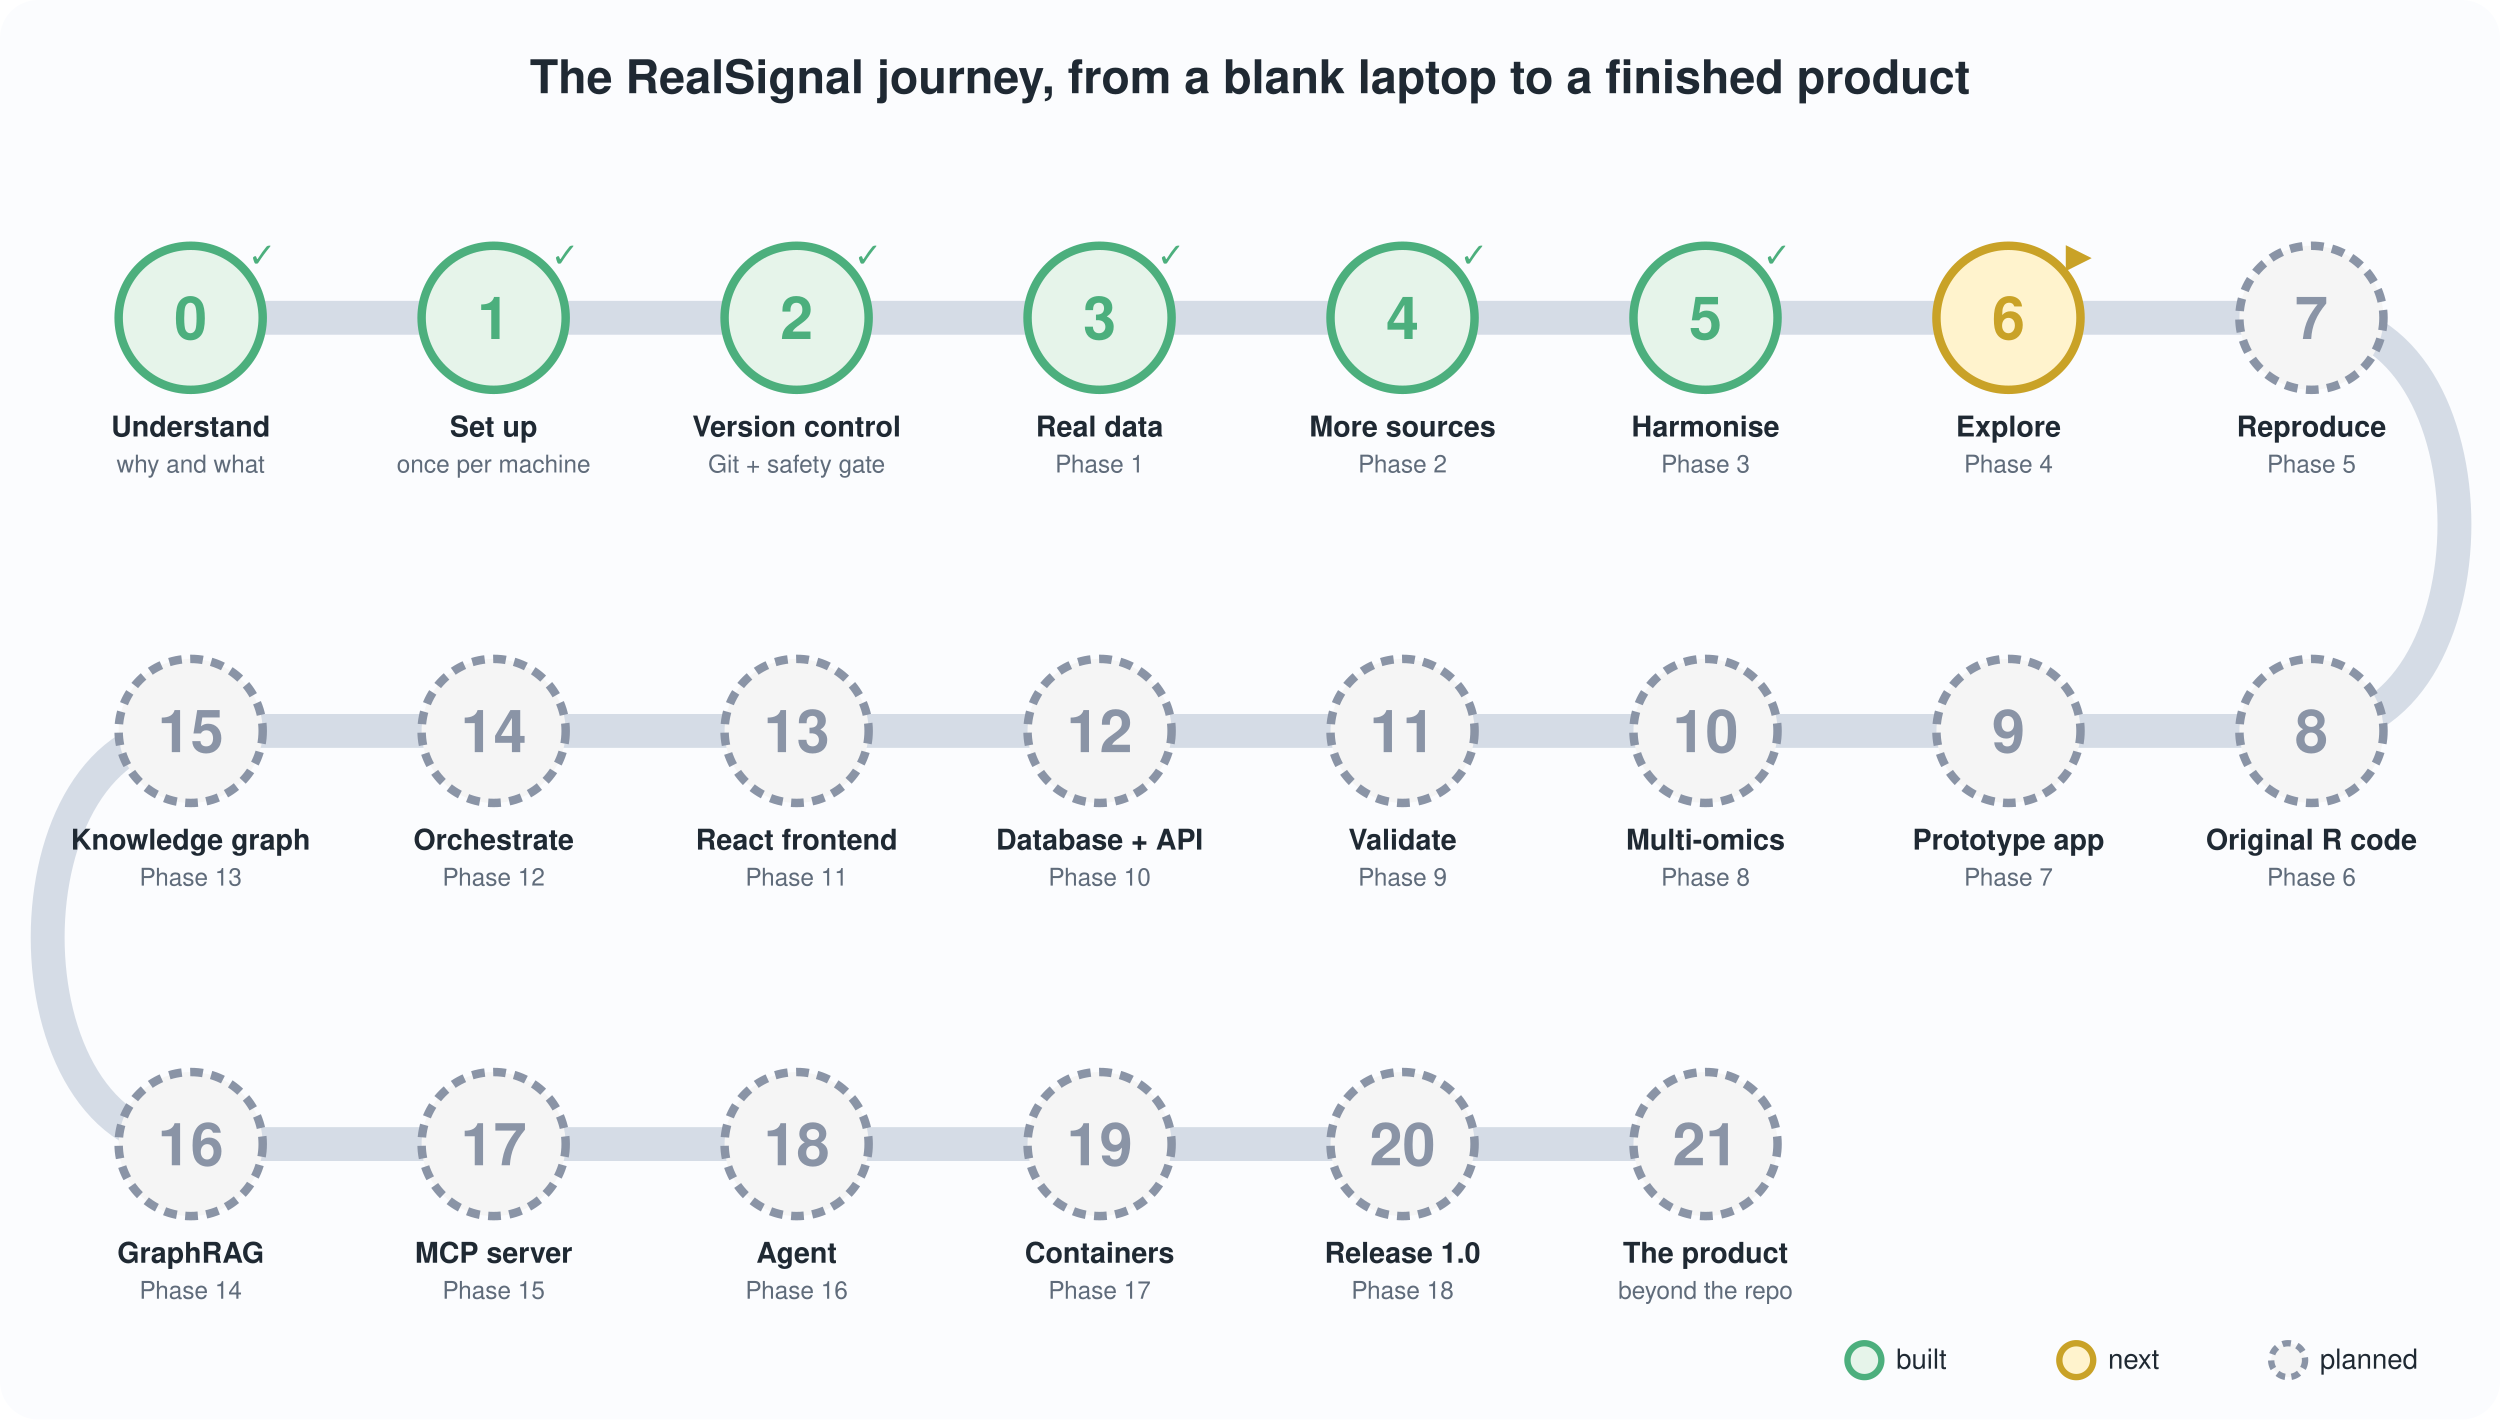
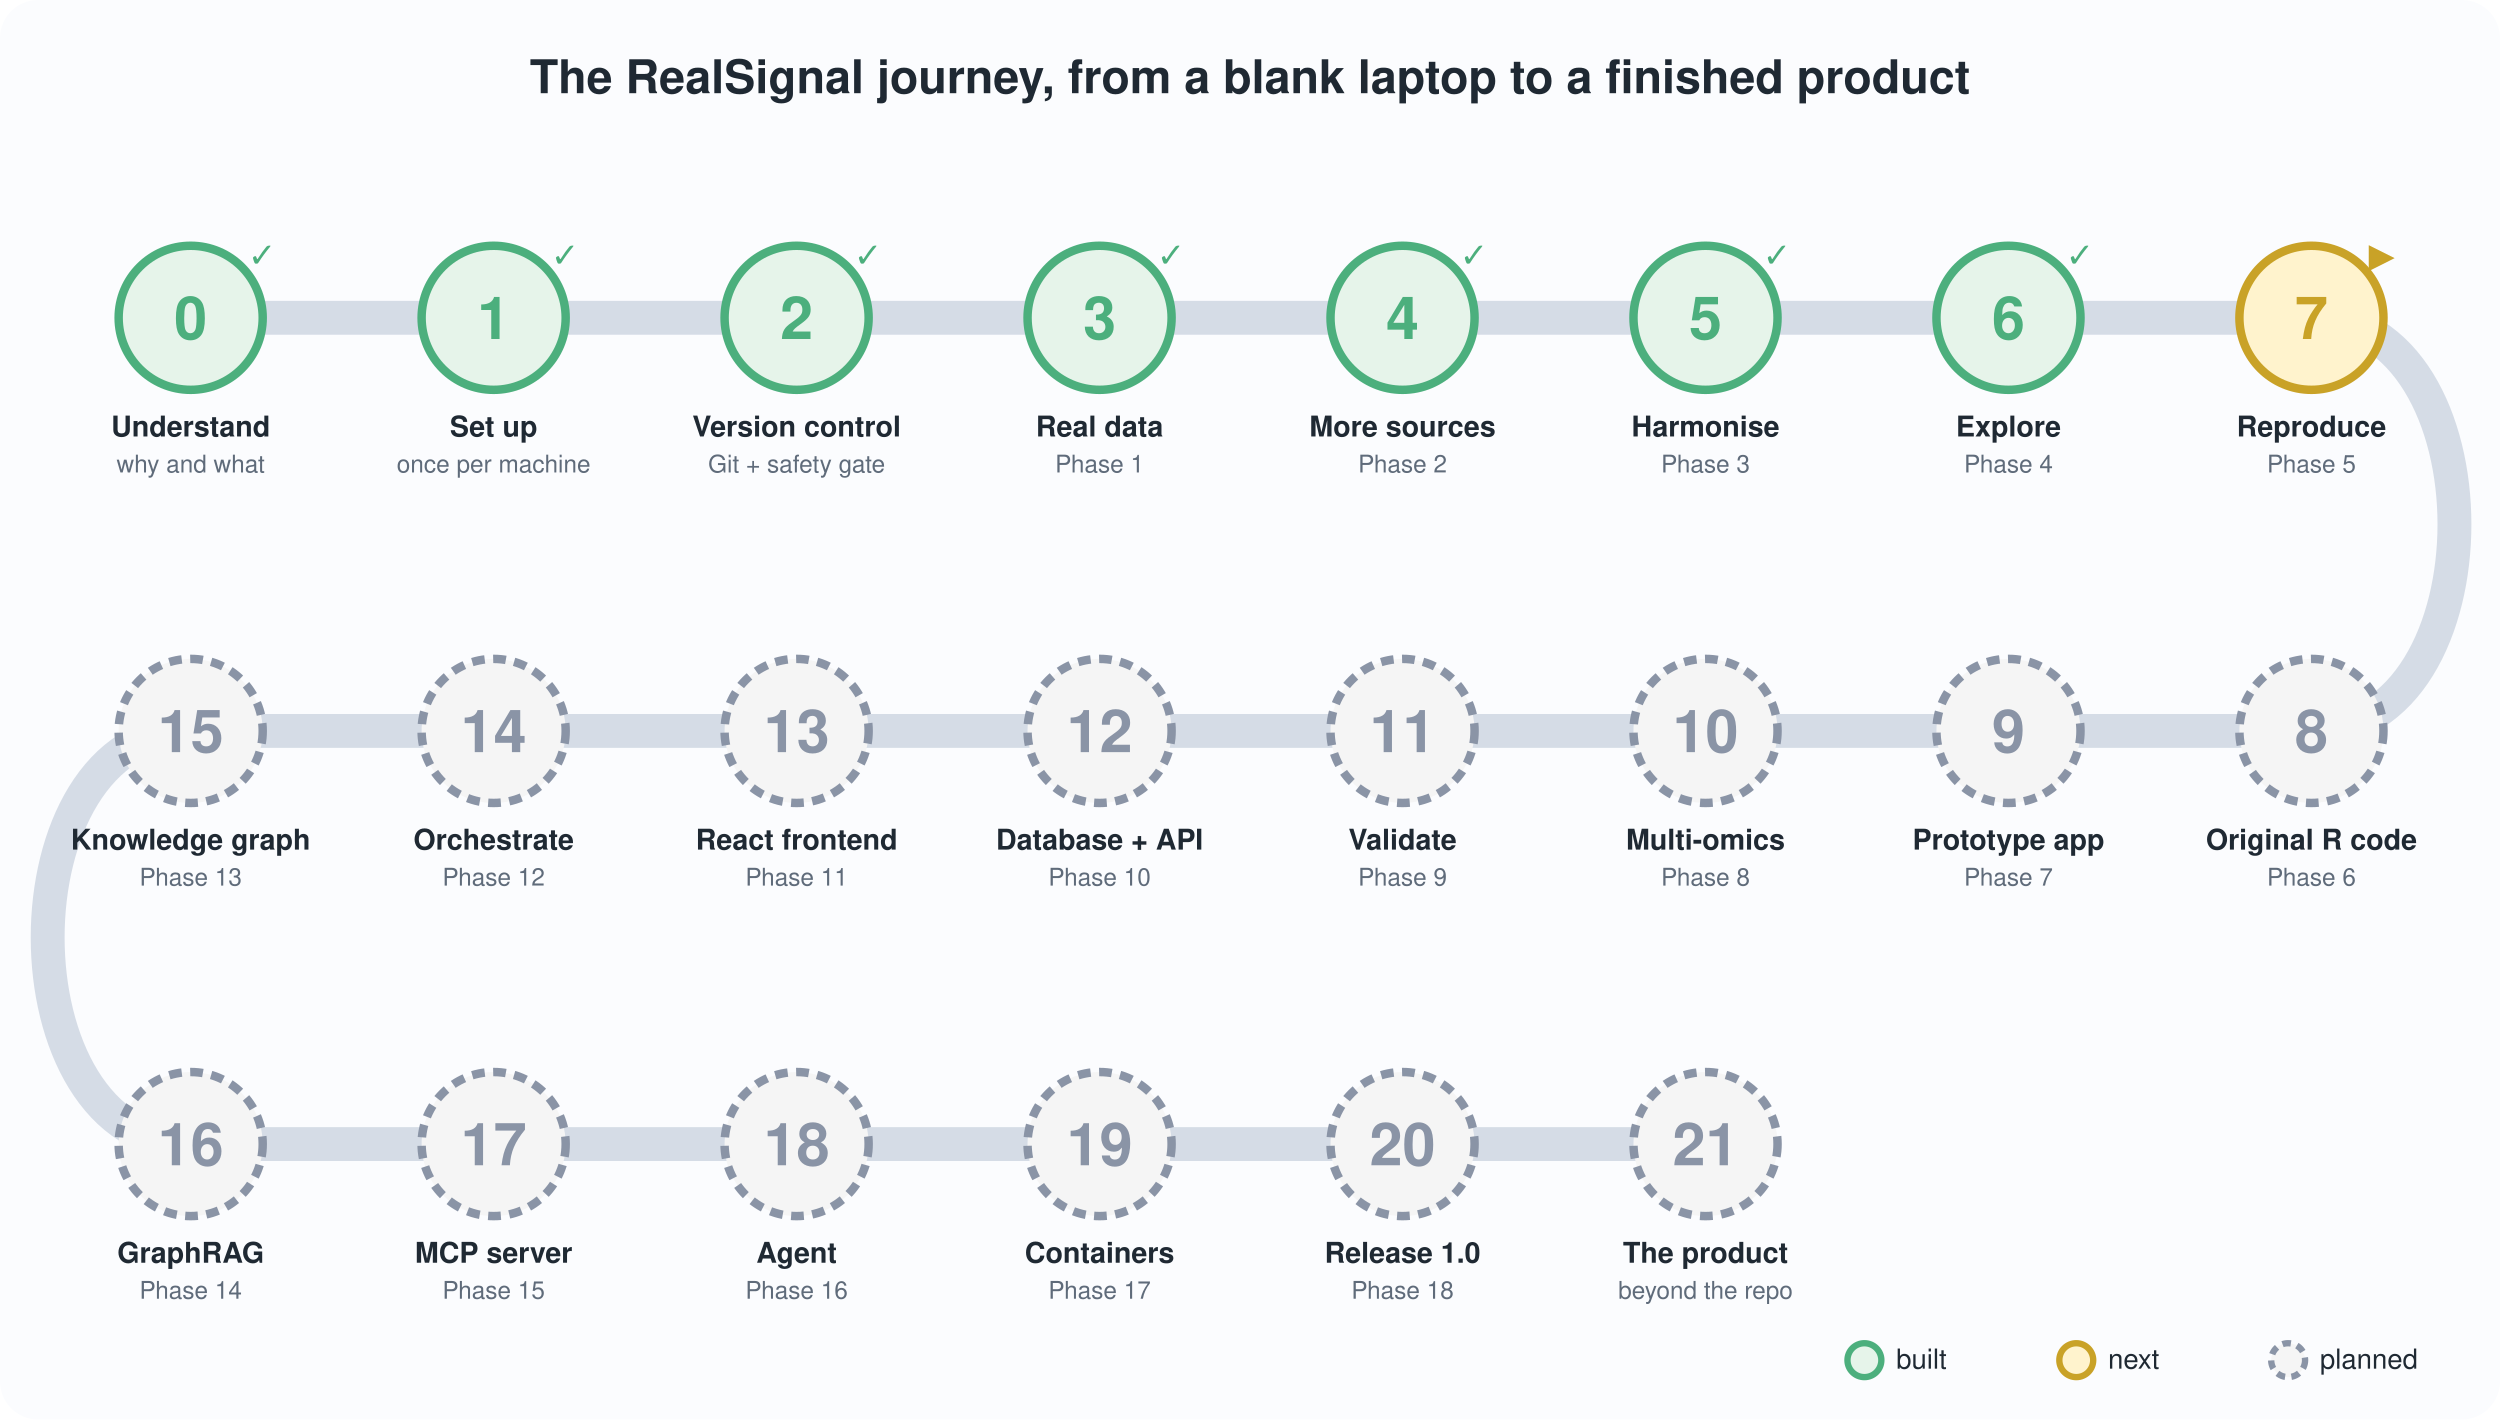
<svg xmlns="http://www.w3.org/2000/svg" width="1180" height="670" viewBox="0 0 1180 670" role="img" aria-label="RealSignal journey map">
  <rect width="1180" height="670" rx="18" fill="#FBFCFE" />
  <text x="590.0" y="44" text-anchor="middle" font-family="Segoe UI, Helvetica, Arial, sans-serif" font-size="22" font-weight="700" fill="#1F2933">The RealSignal journey, from a blank laptop to a finished product</text>
  <path d="M 90 150 L 233 150 L 376 150 L 519 150 L 662 150 L 805 150 L 948 150 L 1091 150 C 1181 150, 1181 345, 1091 345 L 948 345 L 805 345 L 662 345 L 519 345 L 376 345 L 233 345 L 90 345 C 0 345, 0 540, 90 540 L 233 540 L 376 540 L 519 540 L 662 540 L 805 540" fill="none" stroke="#D5DCE6" stroke-width="16" stroke-linecap="round" stroke-linejoin="round" />
  <circle cx="90" cy="150" r="34" fill="#E6F4EA" stroke="#4CAF7D" stroke-width="4" />
  <text x="90" y="160" text-anchor="middle" font-family="Segoe UI, Helvetica, Arial, sans-serif" font-size="28" font-weight="700" fill="#4CAF7D">0</text>
  <text x="117" y="126" font-family="Segoe UI, Helvetica, Arial, sans-serif" font-size="16" font-weight="700" fill="#4CAF7D">✓</text>
  <text x="90" y="206" text-anchor="middle" font-family="Segoe UI, Helvetica, Arial, sans-serif" font-size="13.5" font-weight="600" fill="#1F2933">Understand</text>
  <text x="90" y="223" text-anchor="middle" font-family="Segoe UI, Helvetica, Arial, sans-serif" font-size="11.5" fill="#5F6B7A">why and what</text>
  <circle cx="233" cy="150" r="34" fill="#E6F4EA" stroke="#4CAF7D" stroke-width="4" />
  <text x="233" y="160" text-anchor="middle" font-family="Segoe UI, Helvetica, Arial, sans-serif" font-size="28" font-weight="700" fill="#4CAF7D">1</text>
  <text x="260" y="126" font-family="Segoe UI, Helvetica, Arial, sans-serif" font-size="16" font-weight="700" fill="#4CAF7D">✓</text>
  <text x="233" y="206" text-anchor="middle" font-family="Segoe UI, Helvetica, Arial, sans-serif" font-size="13.5" font-weight="600" fill="#1F2933">Set up</text>
  <text x="233" y="223" text-anchor="middle" font-family="Segoe UI, Helvetica, Arial, sans-serif" font-size="11.5" fill="#5F6B7A">once per machine</text>
  <circle cx="376" cy="150" r="34" fill="#E6F4EA" stroke="#4CAF7D" stroke-width="4" />
  <text x="376" y="160" text-anchor="middle" font-family="Segoe UI, Helvetica, Arial, sans-serif" font-size="28" font-weight="700" fill="#4CAF7D">2</text>
  <text x="403" y="126" font-family="Segoe UI, Helvetica, Arial, sans-serif" font-size="16" font-weight="700" fill="#4CAF7D">✓</text>
  <text x="376" y="206" text-anchor="middle" font-family="Segoe UI, Helvetica, Arial, sans-serif" font-size="13.5" font-weight="600" fill="#1F2933">Version control</text>
  <text x="376" y="223" text-anchor="middle" font-family="Segoe UI, Helvetica, Arial, sans-serif" font-size="11.5" fill="#5F6B7A">Git + safety gate</text>
  <circle cx="519" cy="150" r="34" fill="#E6F4EA" stroke="#4CAF7D" stroke-width="4" />
  <text x="519" y="160" text-anchor="middle" font-family="Segoe UI, Helvetica, Arial, sans-serif" font-size="28" font-weight="700" fill="#4CAF7D">3</text>
  <text x="546" y="126" font-family="Segoe UI, Helvetica, Arial, sans-serif" font-size="16" font-weight="700" fill="#4CAF7D">✓</text>
  <text x="519" y="206" text-anchor="middle" font-family="Segoe UI, Helvetica, Arial, sans-serif" font-size="13.5" font-weight="600" fill="#1F2933">Real data</text>
  <text x="519" y="223" text-anchor="middle" font-family="Segoe UI, Helvetica, Arial, sans-serif" font-size="11.5" fill="#5F6B7A">Phase 1</text>
  <circle cx="662" cy="150" r="34" fill="#E6F4EA" stroke="#4CAF7D" stroke-width="4" />
  <text x="662" y="160" text-anchor="middle" font-family="Segoe UI, Helvetica, Arial, sans-serif" font-size="28" font-weight="700" fill="#4CAF7D">4</text>
  <text x="689" y="126" font-family="Segoe UI, Helvetica, Arial, sans-serif" font-size="16" font-weight="700" fill="#4CAF7D">✓</text>
  <text x="662" y="206" text-anchor="middle" font-family="Segoe UI, Helvetica, Arial, sans-serif" font-size="13.5" font-weight="600" fill="#1F2933">More sources</text>
  <text x="662" y="223" text-anchor="middle" font-family="Segoe UI, Helvetica, Arial, sans-serif" font-size="11.5" fill="#5F6B7A">Phase 2</text>
  <circle cx="805" cy="150" r="34" fill="#E6F4EA" stroke="#4CAF7D" stroke-width="4" />
  <text x="805" y="160" text-anchor="middle" font-family="Segoe UI, Helvetica, Arial, sans-serif" font-size="28" font-weight="700" fill="#4CAF7D">5</text>
  <text x="832" y="126" font-family="Segoe UI, Helvetica, Arial, sans-serif" font-size="16" font-weight="700" fill="#4CAF7D">✓</text>
  <text x="805" y="206" text-anchor="middle" font-family="Segoe UI, Helvetica, Arial, sans-serif" font-size="13.5" font-weight="600" fill="#1F2933">Harmonise</text>
  <text x="805" y="223" text-anchor="middle" font-family="Segoe UI, Helvetica, Arial, sans-serif" font-size="11.5" fill="#5F6B7A">Phase 3</text>
-   <circle cx="948" cy="150" r="34" fill="#FFF3CD" stroke="#C9A227" stroke-width="4" />
-   <text x="948" y="160" text-anchor="middle" font-family="Segoe UI, Helvetica, Arial, sans-serif" font-size="28" font-weight="700" fill="#C9A227">6</text>
-   <text x="975" y="126" font-family="Segoe UI, Helvetica, Arial, sans-serif" font-size="16" font-weight="700" fill="#C9A227">▶</text>
+   <circle cx="948" cy="150" r="34" fill="#E6F4EA" stroke="#4CAF7D" stroke-width="4" />
+   <text x="948" y="160" text-anchor="middle" font-family="Segoe UI, Helvetica, Arial, sans-serif" font-size="28" font-weight="700" fill="#4CAF7D">6</text>
+   <text x="975" y="126" font-family="Segoe UI, Helvetica, Arial, sans-serif" font-size="16" font-weight="700" fill="#4CAF7D">✓</text>
  <text x="948" y="206" text-anchor="middle" font-family="Segoe UI, Helvetica, Arial, sans-serif" font-size="13.5" font-weight="600" fill="#1F2933">Explore</text>
  <text x="948" y="223" text-anchor="middle" font-family="Segoe UI, Helvetica, Arial, sans-serif" font-size="11.5" fill="#5F6B7A">Phase 4</text>
-   <circle cx="1091" cy="150" r="34" fill="#F5F5F5" stroke="#8A94A6" stroke-width="4" stroke-dasharray="6 4" />
-   <text x="1091" y="160" text-anchor="middle" font-family="Segoe UI, Helvetica, Arial, sans-serif" font-size="28" font-weight="700" fill="#8A94A6">7</text>
-   <text x="1118" y="126" font-family="Segoe UI, Helvetica, Arial, sans-serif" font-size="16" font-weight="700" fill="#8A94A6" />
+   <circle cx="1091" cy="150" r="34" fill="#FFF3CD" stroke="#C9A227" stroke-width="4" />
+   <text x="1091" y="160" text-anchor="middle" font-family="Segoe UI, Helvetica, Arial, sans-serif" font-size="28" font-weight="700" fill="#C9A227">7</text>
+   <text x="1118" y="126" font-family="Segoe UI, Helvetica, Arial, sans-serif" font-size="16" font-weight="700" fill="#C9A227">▶</text>
  <text x="1091" y="206" text-anchor="middle" font-family="Segoe UI, Helvetica, Arial, sans-serif" font-size="13.5" font-weight="600" fill="#1F2933">Reproduce</text>
  <text x="1091" y="223" text-anchor="middle" font-family="Segoe UI, Helvetica, Arial, sans-serif" font-size="11.5" fill="#5F6B7A">Phase 5</text>
  <circle cx="1091" cy="345" r="34" fill="#F5F5F5" stroke="#8A94A6" stroke-width="4" stroke-dasharray="6 4" />
  <text x="1091" y="355" text-anchor="middle" font-family="Segoe UI, Helvetica, Arial, sans-serif" font-size="28" font-weight="700" fill="#8A94A6">8</text>
  <text x="1118" y="321" font-family="Segoe UI, Helvetica, Arial, sans-serif" font-size="16" font-weight="700" fill="#8A94A6" />
  <text x="1091" y="401" text-anchor="middle" font-family="Segoe UI, Helvetica, Arial, sans-serif" font-size="13.5" font-weight="600" fill="#1F2933">Original R code</text>
  <text x="1091" y="418" text-anchor="middle" font-family="Segoe UI, Helvetica, Arial, sans-serif" font-size="11.5" fill="#5F6B7A">Phase 6</text>
  <circle cx="948" cy="345" r="34" fill="#F5F5F5" stroke="#8A94A6" stroke-width="4" stroke-dasharray="6 4" />
  <text x="948" y="355" text-anchor="middle" font-family="Segoe UI, Helvetica, Arial, sans-serif" font-size="28" font-weight="700" fill="#8A94A6">9</text>
  <text x="975" y="321" font-family="Segoe UI, Helvetica, Arial, sans-serif" font-size="16" font-weight="700" fill="#8A94A6" />
  <text x="948" y="401" text-anchor="middle" font-family="Segoe UI, Helvetica, Arial, sans-serif" font-size="13.5" font-weight="600" fill="#1F2933">Prototype app</text>
  <text x="948" y="418" text-anchor="middle" font-family="Segoe UI, Helvetica, Arial, sans-serif" font-size="11.5" fill="#5F6B7A">Phase 7</text>
  <circle cx="805" cy="345" r="34" fill="#F5F5F5" stroke="#8A94A6" stroke-width="4" stroke-dasharray="6 4" />
  <text x="805" y="355" text-anchor="middle" font-family="Segoe UI, Helvetica, Arial, sans-serif" font-size="28" font-weight="700" fill="#8A94A6">10</text>
  <text x="832" y="321" font-family="Segoe UI, Helvetica, Arial, sans-serif" font-size="16" font-weight="700" fill="#8A94A6" />
  <text x="805" y="401" text-anchor="middle" font-family="Segoe UI, Helvetica, Arial, sans-serif" font-size="13.5" font-weight="600" fill="#1F2933">Multi-omics</text>
  <text x="805" y="418" text-anchor="middle" font-family="Segoe UI, Helvetica, Arial, sans-serif" font-size="11.5" fill="#5F6B7A">Phase 8</text>
  <circle cx="662" cy="345" r="34" fill="#F5F5F5" stroke="#8A94A6" stroke-width="4" stroke-dasharray="6 4" />
  <text x="662" y="355" text-anchor="middle" font-family="Segoe UI, Helvetica, Arial, sans-serif" font-size="28" font-weight="700" fill="#8A94A6">11</text>
  <text x="689" y="321" font-family="Segoe UI, Helvetica, Arial, sans-serif" font-size="16" font-weight="700" fill="#8A94A6" />
  <text x="662" y="401" text-anchor="middle" font-family="Segoe UI, Helvetica, Arial, sans-serif" font-size="13.5" font-weight="600" fill="#1F2933">Validate</text>
  <text x="662" y="418" text-anchor="middle" font-family="Segoe UI, Helvetica, Arial, sans-serif" font-size="11.5" fill="#5F6B7A">Phase 9</text>
  <circle cx="519" cy="345" r="34" fill="#F5F5F5" stroke="#8A94A6" stroke-width="4" stroke-dasharray="6 4" />
  <text x="519" y="355" text-anchor="middle" font-family="Segoe UI, Helvetica, Arial, sans-serif" font-size="28" font-weight="700" fill="#8A94A6">12</text>
  <text x="546" y="321" font-family="Segoe UI, Helvetica, Arial, sans-serif" font-size="16" font-weight="700" fill="#8A94A6" />
  <text x="519" y="401" text-anchor="middle" font-family="Segoe UI, Helvetica, Arial, sans-serif" font-size="13.5" font-weight="600" fill="#1F2933">Database + API</text>
  <text x="519" y="418" text-anchor="middle" font-family="Segoe UI, Helvetica, Arial, sans-serif" font-size="11.5" fill="#5F6B7A">Phase 10</text>
  <circle cx="376" cy="345" r="34" fill="#F5F5F5" stroke="#8A94A6" stroke-width="4" stroke-dasharray="6 4" />
  <text x="376" y="355" text-anchor="middle" font-family="Segoe UI, Helvetica, Arial, sans-serif" font-size="28" font-weight="700" fill="#8A94A6">13</text>
  <text x="403" y="321" font-family="Segoe UI, Helvetica, Arial, sans-serif" font-size="16" font-weight="700" fill="#8A94A6" />
  <text x="376" y="401" text-anchor="middle" font-family="Segoe UI, Helvetica, Arial, sans-serif" font-size="13.5" font-weight="600" fill="#1F2933">React frontend</text>
  <text x="376" y="418" text-anchor="middle" font-family="Segoe UI, Helvetica, Arial, sans-serif" font-size="11.5" fill="#5F6B7A">Phase 11</text>
  <circle cx="233" cy="345" r="34" fill="#F5F5F5" stroke="#8A94A6" stroke-width="4" stroke-dasharray="6 4" />
  <text x="233" y="355" text-anchor="middle" font-family="Segoe UI, Helvetica, Arial, sans-serif" font-size="28" font-weight="700" fill="#8A94A6">14</text>
  <text x="260" y="321" font-family="Segoe UI, Helvetica, Arial, sans-serif" font-size="16" font-weight="700" fill="#8A94A6" />
  <text x="233" y="401" text-anchor="middle" font-family="Segoe UI, Helvetica, Arial, sans-serif" font-size="13.5" font-weight="600" fill="#1F2933">Orchestrate</text>
  <text x="233" y="418" text-anchor="middle" font-family="Segoe UI, Helvetica, Arial, sans-serif" font-size="11.5" fill="#5F6B7A">Phase 12</text>
  <circle cx="90" cy="345" r="34" fill="#F5F5F5" stroke="#8A94A6" stroke-width="4" stroke-dasharray="6 4" />
  <text x="90" y="355" text-anchor="middle" font-family="Segoe UI, Helvetica, Arial, sans-serif" font-size="28" font-weight="700" fill="#8A94A6">15</text>
  <text x="117" y="321" font-family="Segoe UI, Helvetica, Arial, sans-serif" font-size="16" font-weight="700" fill="#8A94A6" />
  <text x="90" y="401" text-anchor="middle" font-family="Segoe UI, Helvetica, Arial, sans-serif" font-size="13.5" font-weight="600" fill="#1F2933">Knowledge graph</text>
  <text x="90" y="418" text-anchor="middle" font-family="Segoe UI, Helvetica, Arial, sans-serif" font-size="11.5" fill="#5F6B7A">Phase 13</text>
  <circle cx="90" cy="540" r="34" fill="#F5F5F5" stroke="#8A94A6" stroke-width="4" stroke-dasharray="6 4" />
  <text x="90" y="550" text-anchor="middle" font-family="Segoe UI, Helvetica, Arial, sans-serif" font-size="28" font-weight="700" fill="#8A94A6">16</text>
  <text x="117" y="516" font-family="Segoe UI, Helvetica, Arial, sans-serif" font-size="16" font-weight="700" fill="#8A94A6" />
  <text x="90" y="596" text-anchor="middle" font-family="Segoe UI, Helvetica, Arial, sans-serif" font-size="13.5" font-weight="600" fill="#1F2933">GraphRAG</text>
  <text x="90" y="613" text-anchor="middle" font-family="Segoe UI, Helvetica, Arial, sans-serif" font-size="11.5" fill="#5F6B7A">Phase 14</text>
  <circle cx="233" cy="540" r="34" fill="#F5F5F5" stroke="#8A94A6" stroke-width="4" stroke-dasharray="6 4" />
  <text x="233" y="550" text-anchor="middle" font-family="Segoe UI, Helvetica, Arial, sans-serif" font-size="28" font-weight="700" fill="#8A94A6">17</text>
  <text x="260" y="516" font-family="Segoe UI, Helvetica, Arial, sans-serif" font-size="16" font-weight="700" fill="#8A94A6" />
  <text x="233" y="596" text-anchor="middle" font-family="Segoe UI, Helvetica, Arial, sans-serif" font-size="13.5" font-weight="600" fill="#1F2933">MCP server</text>
  <text x="233" y="613" text-anchor="middle" font-family="Segoe UI, Helvetica, Arial, sans-serif" font-size="11.5" fill="#5F6B7A">Phase 15</text>
  <circle cx="376" cy="540" r="34" fill="#F5F5F5" stroke="#8A94A6" stroke-width="4" stroke-dasharray="6 4" />
  <text x="376" y="550" text-anchor="middle" font-family="Segoe UI, Helvetica, Arial, sans-serif" font-size="28" font-weight="700" fill="#8A94A6">18</text>
  <text x="403" y="516" font-family="Segoe UI, Helvetica, Arial, sans-serif" font-size="16" font-weight="700" fill="#8A94A6" />
  <text x="376" y="596" text-anchor="middle" font-family="Segoe UI, Helvetica, Arial, sans-serif" font-size="13.5" font-weight="600" fill="#1F2933">Agent</text>
  <text x="376" y="613" text-anchor="middle" font-family="Segoe UI, Helvetica, Arial, sans-serif" font-size="11.5" fill="#5F6B7A">Phase 16</text>
  <circle cx="519" cy="540" r="34" fill="#F5F5F5" stroke="#8A94A6" stroke-width="4" stroke-dasharray="6 4" />
  <text x="519" y="550" text-anchor="middle" font-family="Segoe UI, Helvetica, Arial, sans-serif" font-size="28" font-weight="700" fill="#8A94A6">19</text>
  <text x="546" y="516" font-family="Segoe UI, Helvetica, Arial, sans-serif" font-size="16" font-weight="700" fill="#8A94A6" />
  <text x="519" y="596" text-anchor="middle" font-family="Segoe UI, Helvetica, Arial, sans-serif" font-size="13.5" font-weight="600" fill="#1F2933">Containers</text>
  <text x="519" y="613" text-anchor="middle" font-family="Segoe UI, Helvetica, Arial, sans-serif" font-size="11.5" fill="#5F6B7A">Phase 17</text>
  <circle cx="662" cy="540" r="34" fill="#F5F5F5" stroke="#8A94A6" stroke-width="4" stroke-dasharray="6 4" />
  <text x="662" y="550" text-anchor="middle" font-family="Segoe UI, Helvetica, Arial, sans-serif" font-size="28" font-weight="700" fill="#8A94A6">20</text>
  <text x="689" y="516" font-family="Segoe UI, Helvetica, Arial, sans-serif" font-size="16" font-weight="700" fill="#8A94A6" />
  <text x="662" y="596" text-anchor="middle" font-family="Segoe UI, Helvetica, Arial, sans-serif" font-size="13.5" font-weight="600" fill="#1F2933">Release 1.0</text>
  <text x="662" y="613" text-anchor="middle" font-family="Segoe UI, Helvetica, Arial, sans-serif" font-size="11.5" fill="#5F6B7A">Phase 18</text>
  <circle cx="805" cy="540" r="34" fill="#F5F5F5" stroke="#8A94A6" stroke-width="4" stroke-dasharray="6 4" />
  <text x="805" y="550" text-anchor="middle" font-family="Segoe UI, Helvetica, Arial, sans-serif" font-size="28" font-weight="700" fill="#8A94A6">21</text>
  <text x="832" y="516" font-family="Segoe UI, Helvetica, Arial, sans-serif" font-size="16" font-weight="700" fill="#8A94A6" />
  <text x="805" y="596" text-anchor="middle" font-family="Segoe UI, Helvetica, Arial, sans-serif" font-size="13.5" font-weight="600" fill="#1F2933">The product</text>
  <text x="805" y="613" text-anchor="middle" font-family="Segoe UI, Helvetica, Arial, sans-serif" font-size="11.5" fill="#5F6B7A">beyond the repo</text>
  <circle cx="880" cy="642" r="8" fill="#E6F4EA" stroke="#4CAF7D" stroke-width="3" />
  <text x="895" y="646" font-family="Segoe UI, Helvetica, Arial, sans-serif" font-size="13" fill="#1F2933">built</text>
  <circle cx="980" cy="642" r="8" fill="#FFF3CD" stroke="#C9A227" stroke-width="3" />
  <text x="995" y="646" font-family="Segoe UI, Helvetica, Arial, sans-serif" font-size="13" fill="#1F2933">next</text>
  <circle cx="1080" cy="642" r="8" fill="#F5F5F5" stroke="#8A94A6" stroke-width="3" stroke-dasharray="4 3" />
  <text x="1095" y="646" font-family="Segoe UI, Helvetica, Arial, sans-serif" font-size="13" fill="#1F2933">planned</text>
</svg>
